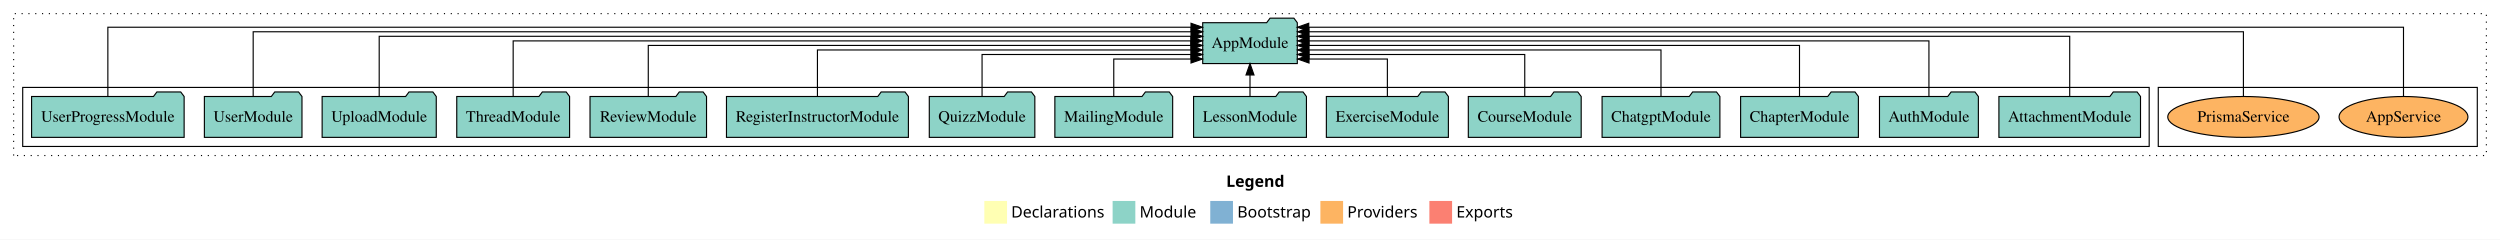
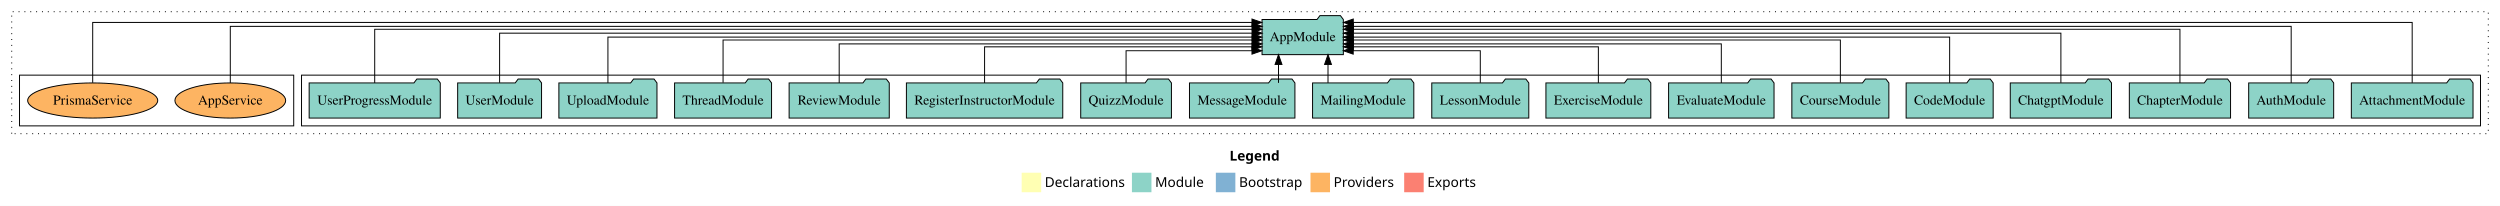
- <svg xmlns="http://www.w3.org/2000/svg" width="2202pt" height="211pt" viewBox="0.00 0.00 2202.00 211.00">
+ <svg xmlns="http://www.w3.org/2000/svg" width="2562pt" height="211pt" viewBox="0.00 0.00 2562.00 211.00">
  <g id="graph0" class="graph" transform="scale(1 1) rotate(0) translate(4 207)">
-     <polygon fill="white" stroke="transparent" points="-4,4 -4,-207 2198,-207 2198,4 -4,4" />
-     <text text-anchor="start" x="1076.01" y="-42.4" font-family="Times-12" font-weight="bold" font-size="14.00">Legend</text>
-     <polygon fill="#ffffb3" stroke="transparent" points="863,-10 863,-30 883,-30 883,-10 863,-10" />
-     <text text-anchor="start" x="886.63" y="-15.4" font-family="Times-12" font-size="14.00">  Declarations</text>
-     <polygon fill="#8dd3c7" stroke="transparent" points="976,-10 976,-30 996,-30 996,-10 976,-10" />
-     <text text-anchor="start" x="999.73" y="-15.4" font-family="Times-12" font-size="14.00">  Module</text>
-     <polygon fill="#80b1d3" stroke="transparent" points="1062,-10 1062,-30 1082,-30 1082,-10 1062,-10" />
-     <text text-anchor="start" x="1085.78" y="-15.4" font-family="Times-12" font-size="14.00">  Bootstrap</text>
-     <polygon fill="#fdb462" stroke="transparent" points="1159,-10 1159,-30 1179,-30 1179,-10 1159,-10" />
-     <text text-anchor="start" x="1182.67" y="-15.4" font-family="Times-12" font-size="14.00">  Providers</text>
-     <polygon fill="#fb8072" stroke="transparent" points="1255,-10 1255,-30 1275,-30 1275,-10 1255,-10" />
-     <text text-anchor="start" x="1278.73" y="-15.4" font-family="Times-12" font-size="14.00">  Exports</text>
+     <polygon fill="white" stroke="transparent" points="-4,4 -4,-207 2558,-207 2558,4 -4,4" />
+     <text text-anchor="start" x="1256.01" y="-42.4" font-family="Times-12" font-weight="bold" font-size="14.00">Legend</text>
+     <polygon fill="#ffffb3" stroke="transparent" points="1043,-10 1043,-30 1063,-30 1063,-10 1043,-10" />
+     <text text-anchor="start" x="1066.63" y="-15.4" font-family="Times-12" font-size="14.00">  Declarations</text>
+     <polygon fill="#8dd3c7" stroke="transparent" points="1156,-10 1156,-30 1176,-30 1176,-10 1156,-10" />
+     <text text-anchor="start" x="1179.73" y="-15.4" font-family="Times-12" font-size="14.00">  Module</text>
+     <polygon fill="#80b1d3" stroke="transparent" points="1242,-10 1242,-30 1262,-30 1262,-10 1242,-10" />
+     <text text-anchor="start" x="1265.78" y="-15.4" font-family="Times-12" font-size="14.00">  Bootstrap</text>
+     <polygon fill="#fdb462" stroke="transparent" points="1339,-10 1339,-30 1359,-30 1359,-10 1339,-10" />
+     <text text-anchor="start" x="1362.67" y="-15.4" font-family="Times-12" font-size="14.00">  Providers</text>
+     <polygon fill="#fb8072" stroke="transparent" points="1435,-10 1435,-30 1455,-30 1455,-10 1435,-10" />
+     <text text-anchor="start" x="1458.73" y="-15.4" font-family="Times-12" font-size="14.00">  Exports</text>
    <g id="clust1" class="cluster">
-       <polygon fill="none" stroke="black" stroke-dasharray="1,5" points="8,-70 8,-195 2186,-195 2186,-70 8,-70" />
+       <polygon fill="none" stroke="black" stroke-dasharray="1,5" points="8,-70 8,-195 2546,-195 2546,-70 8,-70" />
+     </g>
+     <g id="clust3" class="cluster">
+       <polygon fill="none" stroke="black" points="305,-78 305,-130 2538,-130 2538,-78 305,-78" />
    </g>
    <g id="clust6" class="cluster">
-       <polygon fill="none" stroke="black" points="1897,-78 1897,-130 2178,-130 2178,-78 1897,-78" />
-     </g>
-     <g id="clust3" class="cluster">
-       <polygon fill="none" stroke="black" points="16,-78 16,-130 1889,-130 1889,-78 16,-78" />
+       <polygon fill="none" stroke="black" points="16,-78 16,-130 297,-130 297,-78 16,-78" />
    </g>
    <g id="node1" class="node">
-       <polygon fill="#8dd3c7" stroke="black" points="1881.36,-122 1878.36,-126 1857.36,-126 1854.36,-122 1756.64,-122 1756.64,-86 1881.36,-86 1881.36,-122" />
-       <text text-anchor="middle" x="1819" y="-99.8" font-family="Times,serif" font-size="14.00">AttachmentModule</text>
+       <polygon fill="#8dd3c7" stroke="black" points="2530.36,-122 2527.36,-126 2506.36,-126 2503.36,-122 2405.64,-122 2405.64,-86 2530.36,-86 2530.36,-122" />
+       <text text-anchor="middle" x="2468" y="-99.8" font-family="Times,serif" font-size="14.00">AttachmentModule</text>
+     </g>
+     <g id="node19" class="node">
+       <polygon fill="#8dd3c7" stroke="black" points="1372.66,-187 1369.66,-191 1348.66,-191 1345.66,-187 1289.34,-187 1289.34,-151 1372.66,-151 1372.66,-187" />
+       <text text-anchor="middle" x="1331" y="-164.8" font-family="Times,serif" font-size="14.00">AppModule</text>
+     </g>
+     <g id="edge1" class="edge">
+       <path fill="none" stroke="black" d="M2468,-122.15C2468,-145.76 2468,-184 2468,-184 2468,-184 1382.81,-184 1382.81,-184" />
+       <polygon fill="black" stroke="black" points="1382.81,-180.5 1372.81,-184 1382.81,-187.5 1382.81,-180.5" />
+     </g>
+     <g id="node2" class="node">
+       <polygon fill="#8dd3c7" stroke="black" points="2387.55,-122 2384.55,-126 2363.55,-126 2360.55,-122 2300.45,-122 2300.45,-86 2387.55,-86 2387.55,-122" />
+       <text text-anchor="middle" x="2344" y="-99.8" font-family="Times,serif" font-size="14.00">AuthModule</text>
+     </g>
+     <g id="edge2" class="edge">
+       <path fill="none" stroke="black" d="M2344,-122.01C2344,-144.49 2344,-180 2344,-180 2344,-180 1382.92,-180 1382.92,-180" />
+       <polygon fill="black" stroke="black" points="1382.92,-176.5 1372.92,-180 1382.92,-183.5 1382.92,-176.5" />
+     </g>
+     <g id="node3" class="node">
+       <polygon fill="#8dd3c7" stroke="black" points="2281.87,-122 2278.87,-126 2257.87,-126 2254.87,-122 2178.13,-122 2178.13,-86 2281.87,-86 2281.87,-122" />
+       <text text-anchor="middle" x="2230" y="-99.8" font-family="Times,serif" font-size="14.00">ChapterModule</text>
+     </g>
+     <g id="edge3" class="edge">
+       <path fill="none" stroke="black" d="M2230,-122.04C2230,-143.66 2230,-177 2230,-177 2230,-177 1382.86,-177 1382.86,-177" />
+       <polygon fill="black" stroke="black" points="1382.86,-173.5 1372.86,-177 1382.86,-180.5 1382.86,-173.5" />
+     </g>
+     <g id="node4" class="node">
+       <polygon fill="#8dd3c7" stroke="black" points="2159.88,-122 2156.88,-126 2135.88,-126 2132.88,-122 2056.12,-122 2056.12,-86 2159.88,-86 2159.88,-122" />
+       <text text-anchor="middle" x="2108" y="-99.8" font-family="Times,serif" font-size="14.00">ChatgptModule</text>
+     </g>
+     <g id="edge4" class="edge">
+       <path fill="none" stroke="black" d="M2108,-122.13C2108,-142.57 2108,-173 2108,-173 2108,-173 1382.77,-173 1382.77,-173" />
+       <polygon fill="black" stroke="black" points="1382.77,-169.5 1372.77,-173 1382.77,-176.5 1382.77,-169.5" />
+     </g>
+     <g id="node5" class="node">
+       <polygon fill="#8dd3c7" stroke="black" points="2038.6,-122 2035.6,-126 2014.6,-126 2011.6,-122 1949.4,-122 1949.4,-86 2038.6,-86 2038.6,-122" />
+       <text text-anchor="middle" x="1994" y="-99.8" font-family="Times,serif" font-size="14.00">CodeModule</text>
+     </g>
+     <g id="edge5" class="edge">
+       <path fill="none" stroke="black" d="M1994,-122.11C1994,-141.34 1994,-169 1994,-169 1994,-169 1382.72,-169 1382.72,-169" />
+       <polygon fill="black" stroke="black" points="1382.72,-165.5 1372.72,-169 1382.72,-172.5 1382.72,-165.5" />
+     </g>
+     <g id="node6" class="node">
+       <polygon fill="#8dd3c7" stroke="black" points="1931.71,-122 1928.71,-126 1907.71,-126 1904.71,-122 1832.29,-122 1832.29,-86 1931.71,-86 1931.71,-122" />
+       <text text-anchor="middle" x="1882" y="-99.8" font-family="Times,serif" font-size="14.00">CourseModule</text>
+     </g>
+     <g id="edge6" class="edge">
+       <path fill="none" stroke="black" d="M1882,-122.27C1882,-140.56 1882,-166 1882,-166 1882,-166 1382.87,-166 1382.87,-166" />
+       <polygon fill="black" stroke="black" points="1382.87,-162.5 1372.87,-166 1382.87,-169.5 1382.87,-162.5" />
+     </g>
+     <g id="node7" class="node">
+       <polygon fill="#8dd3c7" stroke="black" points="1814.03,-122 1811.03,-126 1790.03,-126 1787.03,-122 1705.97,-122 1705.97,-86 1814.03,-86 1814.03,-122" />
+       <text text-anchor="middle" x="1760" y="-99.8" font-family="Times,serif" font-size="14.00">EvaluateModule</text>
+     </g>
+     <g id="edge7" class="edge">
+       <path fill="none" stroke="black" d="M1760,-122.03C1760,-139.06 1760,-162 1760,-162 1760,-162 1382.92,-162 1382.92,-162" />
+       <polygon fill="black" stroke="black" points="1382.92,-158.5 1372.92,-162 1382.92,-165.5 1382.92,-158.5" />
+     </g>
+     <g id="node8" class="node">
+       <polygon fill="#8dd3c7" stroke="black" points="1687.74,-122 1684.74,-126 1663.74,-126 1660.74,-122 1580.26,-122 1580.26,-86 1687.74,-86 1687.74,-122" />
+       <text text-anchor="middle" x="1634" y="-99.8" font-family="Times,serif" font-size="14.00">ExerciseModule</text>
+     </g>
+     <g id="edge8" class="edge">
+       <path fill="none" stroke="black" d="M1634,-122.01C1634,-138.05 1634,-159 1634,-159 1634,-159 1382.81,-159 1382.81,-159" />
+       <polygon fill="black" stroke="black" points="1382.81,-155.5 1372.81,-159 1382.81,-162.5 1382.81,-155.5" />
+     </g>
+     <g id="node9" class="node">
+       <polygon fill="#8dd3c7" stroke="black" points="1562.71,-122 1559.71,-126 1538.71,-126 1535.71,-122 1463.29,-122 1463.29,-86 1562.71,-86 1562.71,-122" />
+       <text text-anchor="middle" x="1513" y="-99.8" font-family="Times,serif" font-size="14.00">LessonModule</text>
+     </g>
+     <g id="edge9" class="edge">
+       <path fill="none" stroke="black" d="M1513,-122.12C1513,-136.78 1513,-155 1513,-155 1513,-155 1382.75,-155 1382.75,-155" />
+       <polygon fill="black" stroke="black" points="1382.75,-151.5 1372.75,-155 1382.75,-158.5 1382.75,-151.5" />
+     </g>
+     <g id="node10" class="node">
+       <polygon fill="#8dd3c7" stroke="black" points="1444.88,-122 1441.88,-126 1420.88,-126 1417.88,-122 1341.12,-122 1341.12,-86 1444.88,-86 1444.88,-122" />
+       <text text-anchor="middle" x="1393" y="-99.8" font-family="Times,serif" font-size="14.00">MailingModule</text>
+     </g>
+     <g id="edge10" class="edge">
+       <path fill="none" stroke="black" d="M1356.94,-122.11C1356.94,-122.11 1356.94,-140.99 1356.94,-140.99" />
+       <polygon fill="black" stroke="black" points="1353.44,-140.99 1356.94,-150.99 1360.44,-140.99 1353.44,-140.99" />
+     </g>
+     <g id="node11" class="node">
+       <polygon fill="#8dd3c7" stroke="black" points="1323.03,-122 1320.03,-126 1299.03,-126 1296.03,-122 1214.97,-122 1214.97,-86 1323.03,-86 1323.03,-122" />
+       <text text-anchor="middle" x="1269" y="-99.8" font-family="Times,serif" font-size="14.00">MessageModule</text>
+     </g>
+     <g id="edge11" class="edge">
+       <path fill="none" stroke="black" d="M1306.22,-122.11C1306.22,-122.11 1306.22,-140.99 1306.22,-140.99" />
+       <polygon fill="black" stroke="black" points="1302.72,-140.99 1306.22,-150.99 1309.72,-140.99 1302.72,-140.99" />
+     </g>
+     <g id="node12" class="node">
+       <polygon fill="#8dd3c7" stroke="black" points="1196.48,-122 1193.48,-126 1172.48,-126 1169.48,-122 1103.52,-122 1103.52,-86 1196.48,-86 1196.48,-122" />
+       <text text-anchor="middle" x="1150" y="-99.8" font-family="Times,serif" font-size="14.00">QuizzModule</text>
+     </g>
+     <g id="edge12" class="edge">
+       <path fill="none" stroke="black" d="M1150,-122.12C1150,-136.78 1150,-155 1150,-155 1150,-155 1279.02,-155 1279.02,-155" />
+       <polygon fill="black" stroke="black" points="1279.02,-158.5 1289.02,-155 1279.02,-151.5 1279.02,-158.5" />
+     </g>
+     <g id="node13" class="node">
+       <polygon fill="#8dd3c7" stroke="black" points="1085.12,-122 1082.12,-126 1061.12,-126 1058.12,-122 924.88,-122 924.88,-86 1085.12,-86 1085.12,-122" />
+       <text text-anchor="middle" x="1005" y="-99.8" font-family="Times,serif" font-size="14.00">RegisterInstructorModule</text>
+     </g>
+     <g id="edge13" class="edge">
+       <path fill="none" stroke="black" d="M1005,-122.01C1005,-138.05 1005,-159 1005,-159 1005,-159 1279.05,-159 1279.05,-159" />
+       <polygon fill="black" stroke="black" points="1279.05,-162.5 1289.05,-159 1279.05,-155.5 1279.05,-162.5" />
+     </g>
+     <g id="node14" class="node">
+       <polygon fill="#8dd3c7" stroke="black" points="907.31,-122 904.31,-126 883.31,-126 880.31,-122 804.69,-122 804.69,-86 907.31,-86 907.31,-122" />
+       <text text-anchor="middle" x="856" y="-99.8" font-family="Times,serif" font-size="14.00">ReviewModule</text>
+     </g>
+     <g id="edge14" class="edge">
+       <path fill="none" stroke="black" d="M856,-122.03C856,-139.06 856,-162 856,-162 856,-162 1279.26,-162 1279.26,-162" />
+       <polygon fill="black" stroke="black" points="1279.26,-165.5 1289.26,-162 1279.26,-158.5 1279.26,-165.5" />
+     </g>
+     <g id="node15" class="node">
+       <polygon fill="#8dd3c7" stroke="black" points="786.69,-122 783.69,-126 762.69,-126 759.69,-122 687.31,-122 687.31,-86 786.69,-86 786.69,-122" />
+       <text text-anchor="middle" x="737" y="-99.8" font-family="Times,serif" font-size="14.00">ThreadModule</text>
+     </g>
+     <g id="edge15" class="edge">
+       <path fill="none" stroke="black" d="M737,-122.27C737,-140.56 737,-166 737,-166 737,-166 1279.23,-166 1279.23,-166" />
+       <polygon fill="black" stroke="black" points="1279.23,-169.5 1289.23,-166 1279.23,-162.5 1279.23,-169.5" />
    </g>
    <g id="node16" class="node">
-       <polygon fill="#8dd3c7" stroke="black" points="1138.66,-187 1135.66,-191 1114.66,-191 1111.66,-187 1055.34,-187 1055.34,-151 1138.66,-151 1138.66,-187" />
-       <text text-anchor="middle" x="1097" y="-164.8" font-family="Times,serif" font-size="14.00">AppModule</text>
+       <polygon fill="#8dd3c7" stroke="black" points="669.26,-122 666.26,-126 645.26,-126 642.26,-122 568.74,-122 568.74,-86 669.26,-86 669.26,-122" />
+       <text text-anchor="middle" x="619" y="-99.8" font-family="Times,serif" font-size="14.00">UploadModule</text>
    </g>
-     <g id="edge1" class="edge">
-       <path fill="none" stroke="black" d="M1819,-122.28C1819,-143.32 1819,-175 1819,-175 1819,-175 1148.67,-175 1148.67,-175" />
-       <polygon fill="black" stroke="black" points="1148.67,-171.5 1138.67,-175 1148.67,-178.5 1148.67,-171.5" />
-     </g>
-     <g id="node2" class="node">
-       <polygon fill="#8dd3c7" stroke="black" points="1738.55,-122 1735.55,-126 1714.55,-126 1711.55,-122 1651.45,-122 1651.45,-86 1738.55,-86 1738.55,-122" />
-       <text text-anchor="middle" x="1695" y="-99.8" font-family="Times,serif" font-size="14.00">AuthModule</text>
-     </g>
-     <g id="edge2" class="edge">
-       <path fill="none" stroke="black" d="M1695,-122.31C1695,-142.15 1695,-171 1695,-171 1695,-171 1149.05,-171 1149.05,-171" />
-       <polygon fill="black" stroke="black" points="1149.05,-167.5 1139.05,-171 1149.05,-174.5 1149.05,-167.5" />
-     </g>
-     <g id="node3" class="node">
-       <polygon fill="#8dd3c7" stroke="black" points="1632.87,-122 1629.87,-126 1608.87,-126 1605.87,-122 1529.13,-122 1529.13,-86 1632.87,-86 1632.87,-122" />
-       <text text-anchor="middle" x="1581" y="-99.8" font-family="Times,serif" font-size="14.00">ChapterModule</text>
-     </g>
-     <g id="edge3" class="edge">
-       <path fill="none" stroke="black" d="M1581,-122.22C1581,-140.83 1581,-167 1581,-167 1581,-167 1148.68,-167 1148.68,-167" />
-       <polygon fill="black" stroke="black" points="1148.68,-163.5 1138.68,-167 1148.68,-170.5 1148.68,-163.5" />
-     </g>
-     <g id="node4" class="node">
-       <polygon fill="#8dd3c7" stroke="black" points="1510.88,-122 1507.88,-126 1486.88,-126 1483.88,-122 1407.12,-122 1407.12,-86 1510.88,-86 1510.88,-122" />
-       <text text-anchor="middle" x="1459" y="-99.8" font-family="Times,serif" font-size="14.00">ChatgptModule</text>
-     </g>
-     <g id="edge4" class="edge">
-       <path fill="none" stroke="black" d="M1459,-122.02C1459,-139.37 1459,-163 1459,-163 1459,-163 1148.88,-163 1148.88,-163" />
-       <polygon fill="black" stroke="black" points="1148.88,-159.5 1138.88,-163 1148.88,-166.5 1148.88,-159.5" />
-     </g>
-     <g id="node5" class="node">
-       <polygon fill="#8dd3c7" stroke="black" points="1388.71,-122 1385.71,-126 1364.71,-126 1361.71,-122 1289.29,-122 1289.29,-86 1388.71,-86 1388.71,-122" />
-       <text text-anchor="middle" x="1339" y="-99.8" font-family="Times,serif" font-size="14.00">CourseModule</text>
-     </g>
-     <g id="edge5" class="edge">
-       <path fill="none" stroke="black" d="M1339,-122.01C1339,-138.05 1339,-159 1339,-159 1339,-159 1148.88,-159 1148.88,-159" />
-       <polygon fill="black" stroke="black" points="1148.88,-155.5 1138.88,-159 1148.88,-162.5 1148.88,-155.5" />
-     </g>
-     <g id="node6" class="node">
-       <polygon fill="#8dd3c7" stroke="black" points="1271.74,-122 1268.74,-126 1247.74,-126 1244.74,-122 1164.26,-122 1164.26,-86 1271.74,-86 1271.74,-122" />
-       <text text-anchor="middle" x="1218" y="-99.8" font-family="Times,serif" font-size="14.00">ExerciseModule</text>
-     </g>
-     <g id="edge6" class="edge">
-       <path fill="none" stroke="black" d="M1218,-122.12C1218,-136.78 1218,-155 1218,-155 1218,-155 1148.98,-155 1148.98,-155" />
-       <polygon fill="black" stroke="black" points="1148.98,-151.5 1138.98,-155 1148.98,-158.5 1148.98,-151.5" />
-     </g>
-     <g id="node7" class="node">
-       <polygon fill="#8dd3c7" stroke="black" points="1146.71,-122 1143.71,-126 1122.71,-126 1119.71,-122 1047.29,-122 1047.29,-86 1146.71,-86 1146.71,-122" />
-       <text text-anchor="middle" x="1097" y="-99.8" font-family="Times,serif" font-size="14.00">LessonModule</text>
-     </g>
-     <g id="edge7" class="edge">
-       <path fill="none" stroke="black" d="M1097,-122.11C1097,-122.11 1097,-140.99 1097,-140.99" />
-       <polygon fill="black" stroke="black" points="1093.5,-140.99 1097,-150.99 1100.5,-140.99 1093.5,-140.99" />
-     </g>
-     <g id="node8" class="node">
-       <polygon fill="#8dd3c7" stroke="black" points="1028.88,-122 1025.88,-126 1004.88,-126 1001.88,-122 925.12,-122 925.12,-86 1028.88,-86 1028.88,-122" />
-       <text text-anchor="middle" x="977" y="-99.8" font-family="Times,serif" font-size="14.00">MailingModule</text>
-     </g>
-     <g id="edge8" class="edge">
-       <path fill="none" stroke="black" d="M977,-122.12C977,-136.78 977,-155 977,-155 977,-155 1045.03,-155 1045.03,-155" />
-       <polygon fill="black" stroke="black" points="1045.03,-158.5 1055.03,-155 1045.03,-151.5 1045.03,-158.5" />
-     </g>
-     <g id="node9" class="node">
-       <polygon fill="#8dd3c7" stroke="black" points="907.48,-122 904.48,-126 883.48,-126 880.48,-122 814.52,-122 814.52,-86 907.48,-86 907.48,-122" />
-       <text text-anchor="middle" x="861" y="-99.8" font-family="Times,serif" font-size="14.00">QuizzModule</text>
-     </g>
-     <g id="edge9" class="edge">
-       <path fill="none" stroke="black" d="M861,-122.01C861,-138.05 861,-159 861,-159 861,-159 1045.08,-159 1045.08,-159" />
-       <polygon fill="black" stroke="black" points="1045.08,-162.5 1055.08,-159 1045.08,-155.5 1045.08,-162.5" />
-     </g>
-     <g id="node10" class="node">
-       <polygon fill="#8dd3c7" stroke="black" points="796.12,-122 793.12,-126 772.12,-126 769.12,-122 635.88,-122 635.88,-86 796.12,-86 796.12,-122" />
-       <text text-anchor="middle" x="716" y="-99.8" font-family="Times,serif" font-size="14.00">RegisterInstructorModule</text>
-     </g>
-     <g id="edge10" class="edge">
-       <path fill="none" stroke="black" d="M716,-122.02C716,-139.37 716,-163 716,-163 716,-163 1045.14,-163 1045.14,-163" />
-       <polygon fill="black" stroke="black" points="1045.14,-166.5 1055.14,-163 1045.14,-159.5 1045.14,-166.5" />
-     </g>
-     <g id="node11" class="node">
-       <polygon fill="#8dd3c7" stroke="black" points="618.31,-122 615.31,-126 594.31,-126 591.31,-122 515.69,-122 515.69,-86 618.31,-86 618.31,-122" />
-       <text text-anchor="middle" x="567" y="-99.8" font-family="Times,serif" font-size="14.00">ReviewModule</text>
-     </g>
-     <g id="edge11" class="edge">
-       <path fill="none" stroke="black" d="M567,-122.22C567,-140.83 567,-167 567,-167 567,-167 1044.97,-167 1044.97,-167" />
-       <polygon fill="black" stroke="black" points="1044.97,-170.5 1054.97,-167 1044.97,-163.5 1044.97,-170.5" />
-     </g>
-     <g id="node12" class="node">
-       <polygon fill="#8dd3c7" stroke="black" points="497.69,-122 494.69,-126 473.69,-126 470.69,-122 398.31,-122 398.31,-86 497.69,-86 497.69,-122" />
-       <text text-anchor="middle" x="448" y="-99.8" font-family="Times,serif" font-size="14.00">ThreadModule</text>
-     </g>
-     <g id="edge12" class="edge">
-       <path fill="none" stroke="black" d="M448,-122.31C448,-142.15 448,-171 448,-171 448,-171 1044.92,-171 1044.92,-171" />
-       <polygon fill="black" stroke="black" points="1044.92,-174.5 1054.92,-171 1044.92,-167.5 1044.92,-174.5" />
-     </g>
-     <g id="node13" class="node">
-       <polygon fill="#8dd3c7" stroke="black" points="380.26,-122 377.26,-126 356.26,-126 353.26,-122 279.74,-122 279.74,-86 380.26,-86 380.26,-122" />
-       <text text-anchor="middle" x="330" y="-99.8" font-family="Times,serif" font-size="14.00">UploadModule</text>
-     </g>
-     <g id="edge13" class="edge">
-       <path fill="none" stroke="black" d="M330,-122.28C330,-143.32 330,-175 330,-175 330,-175 1045.22,-175 1045.22,-175" />
-       <polygon fill="black" stroke="black" points="1045.22,-178.5 1055.22,-175 1045.22,-171.5 1045.22,-178.5" />
-     </g>
-     <g id="node14" class="node">
-       <polygon fill="#8dd3c7" stroke="black" points="261.98,-122 258.98,-126 237.98,-126 234.98,-122 176.02,-122 176.02,-86 261.98,-86 261.98,-122" />
-       <text text-anchor="middle" x="219" y="-99.8" font-family="Times,serif" font-size="14.00">UserModule</text>
-     </g>
-     <g id="edge14" class="edge">
-       <path fill="none" stroke="black" d="M219,-122.16C219,-144.35 219,-179 219,-179 219,-179 1045.24,-179 1045.24,-179" />
-       <polygon fill="black" stroke="black" points="1045.24,-182.5 1055.24,-179 1045.24,-175.5 1045.24,-182.5" />
-     </g>
-     <g id="node15" class="node">
-       <polygon fill="#8dd3c7" stroke="black" points="158.18,-122 155.18,-126 134.18,-126 131.18,-122 23.82,-122 23.82,-86 158.18,-86 158.18,-122" />
-       <text text-anchor="middle" x="91" y="-99.8" font-family="Times,serif" font-size="14.00">UserProgressModule</text>
-     </g>
-     <g id="edge15" class="edge">
-       <path fill="none" stroke="black" d="M91,-122.32C91,-145.66 91,-183 91,-183 91,-183 1045.05,-183 1045.05,-183" />
-       <polygon fill="black" stroke="black" points="1045.05,-186.5 1055.05,-183 1045.05,-179.5 1045.05,-186.5" />
+     <g id="edge16" class="edge">
+       <path fill="none" stroke="black" d="M619,-122.11C619,-141.34 619,-169 619,-169 619,-169 1279.12,-169 1279.12,-169" />
+       <polygon fill="black" stroke="black" points="1279.12,-172.5 1289.12,-169 1279.12,-165.5 1279.12,-172.5" />
    </g>
    <g id="node17" class="node">
-       <ellipse fill="#fdb462" stroke="black" cx="2113" cy="-104" rx="56.74" ry="18" />
-       <text text-anchor="middle" x="2113" y="-99.8" font-family="Times,serif" font-size="14.00">AppService</text>
+       <polygon fill="#8dd3c7" stroke="black" points="550.98,-122 547.98,-126 526.98,-126 523.98,-122 465.02,-122 465.02,-86 550.98,-86 550.98,-122" />
+       <text text-anchor="middle" x="508" y="-99.8" font-family="Times,serif" font-size="14.00">UserModule</text>
    </g>
-     <g id="edge16" class="edge">
-       <path fill="none" stroke="black" d="M2113,-122.32C2113,-145.66 2113,-183 2113,-183 2113,-183 1148.72,-183 1148.72,-183" />
-       <polygon fill="black" stroke="black" points="1148.72,-179.5 1138.72,-183 1148.72,-186.5 1148.72,-179.5" />
+     <g id="edge17" class="edge">
+       <path fill="none" stroke="black" d="M508,-122.13C508,-142.57 508,-173 508,-173 508,-173 1279.34,-173 1279.34,-173" />
+       <polygon fill="black" stroke="black" points="1279.34,-176.5 1289.34,-173 1279.34,-169.5 1279.34,-176.5" />
    </g>
    <g id="node18" class="node">
-       <ellipse fill="#fdb462" stroke="black" cx="1972" cy="-104" rx="66.63" ry="18" />
-       <text text-anchor="middle" x="1972" y="-99.8" font-family="Times,serif" font-size="14.00">PrismaService</text>
+       <polygon fill="#8dd3c7" stroke="black" points="447.18,-122 444.18,-126 423.18,-126 420.18,-122 312.82,-122 312.82,-86 447.18,-86 447.18,-122" />
+       <text text-anchor="middle" x="380" y="-99.8" font-family="Times,serif" font-size="14.00">UserProgressModule</text>
    </g>
-     <g id="edge17" class="edge">
-       <path fill="none" stroke="black" d="M1972,-122.16C1972,-144.35 1972,-179 1972,-179 1972,-179 1148.91,-179 1148.91,-179" />
-       <polygon fill="black" stroke="black" points="1148.91,-175.5 1138.91,-179 1148.91,-182.5 1148.91,-175.5" />
+     <g id="edge18" class="edge">
+       <path fill="none" stroke="black" d="M380,-122.04C380,-143.66 380,-177 380,-177 380,-177 1279.22,-177 1279.22,-177" />
+       <polygon fill="black" stroke="black" points="1279.22,-180.5 1289.22,-177 1279.22,-173.5 1279.22,-180.5" />
+     </g>
+     <g id="node20" class="node">
+       <ellipse fill="#fdb462" stroke="black" cx="232" cy="-104" rx="56.74" ry="18" />
+       <text text-anchor="middle" x="232" y="-99.8" font-family="Times,serif" font-size="14.00">AppService</text>
+     </g>
+     <g id="edge19" class="edge">
+       <path fill="none" stroke="black" d="M232,-122.01C232,-144.49 232,-180 232,-180 232,-180 1279.26,-180 1279.26,-180" />
+       <polygon fill="black" stroke="black" points="1279.26,-183.5 1289.26,-180 1279.26,-176.5 1279.26,-183.5" />
+     </g>
+     <g id="node21" class="node">
+       <ellipse fill="#fdb462" stroke="black" cx="91" cy="-104" rx="66.63" ry="18" />
+       <text text-anchor="middle" x="91" y="-99.8" font-family="Times,serif" font-size="14.00">PrismaService</text>
+     </g>
+     <g id="edge20" class="edge">
+       <path fill="none" stroke="black" d="M91,-122.15C91,-145.76 91,-184 91,-184 91,-184 1279.03,-184 1279.03,-184" />
+       <polygon fill="black" stroke="black" points="1279.03,-187.5 1289.03,-184 1279.03,-180.5 1279.03,-187.5" />
    </g>
  </g>
</svg>
